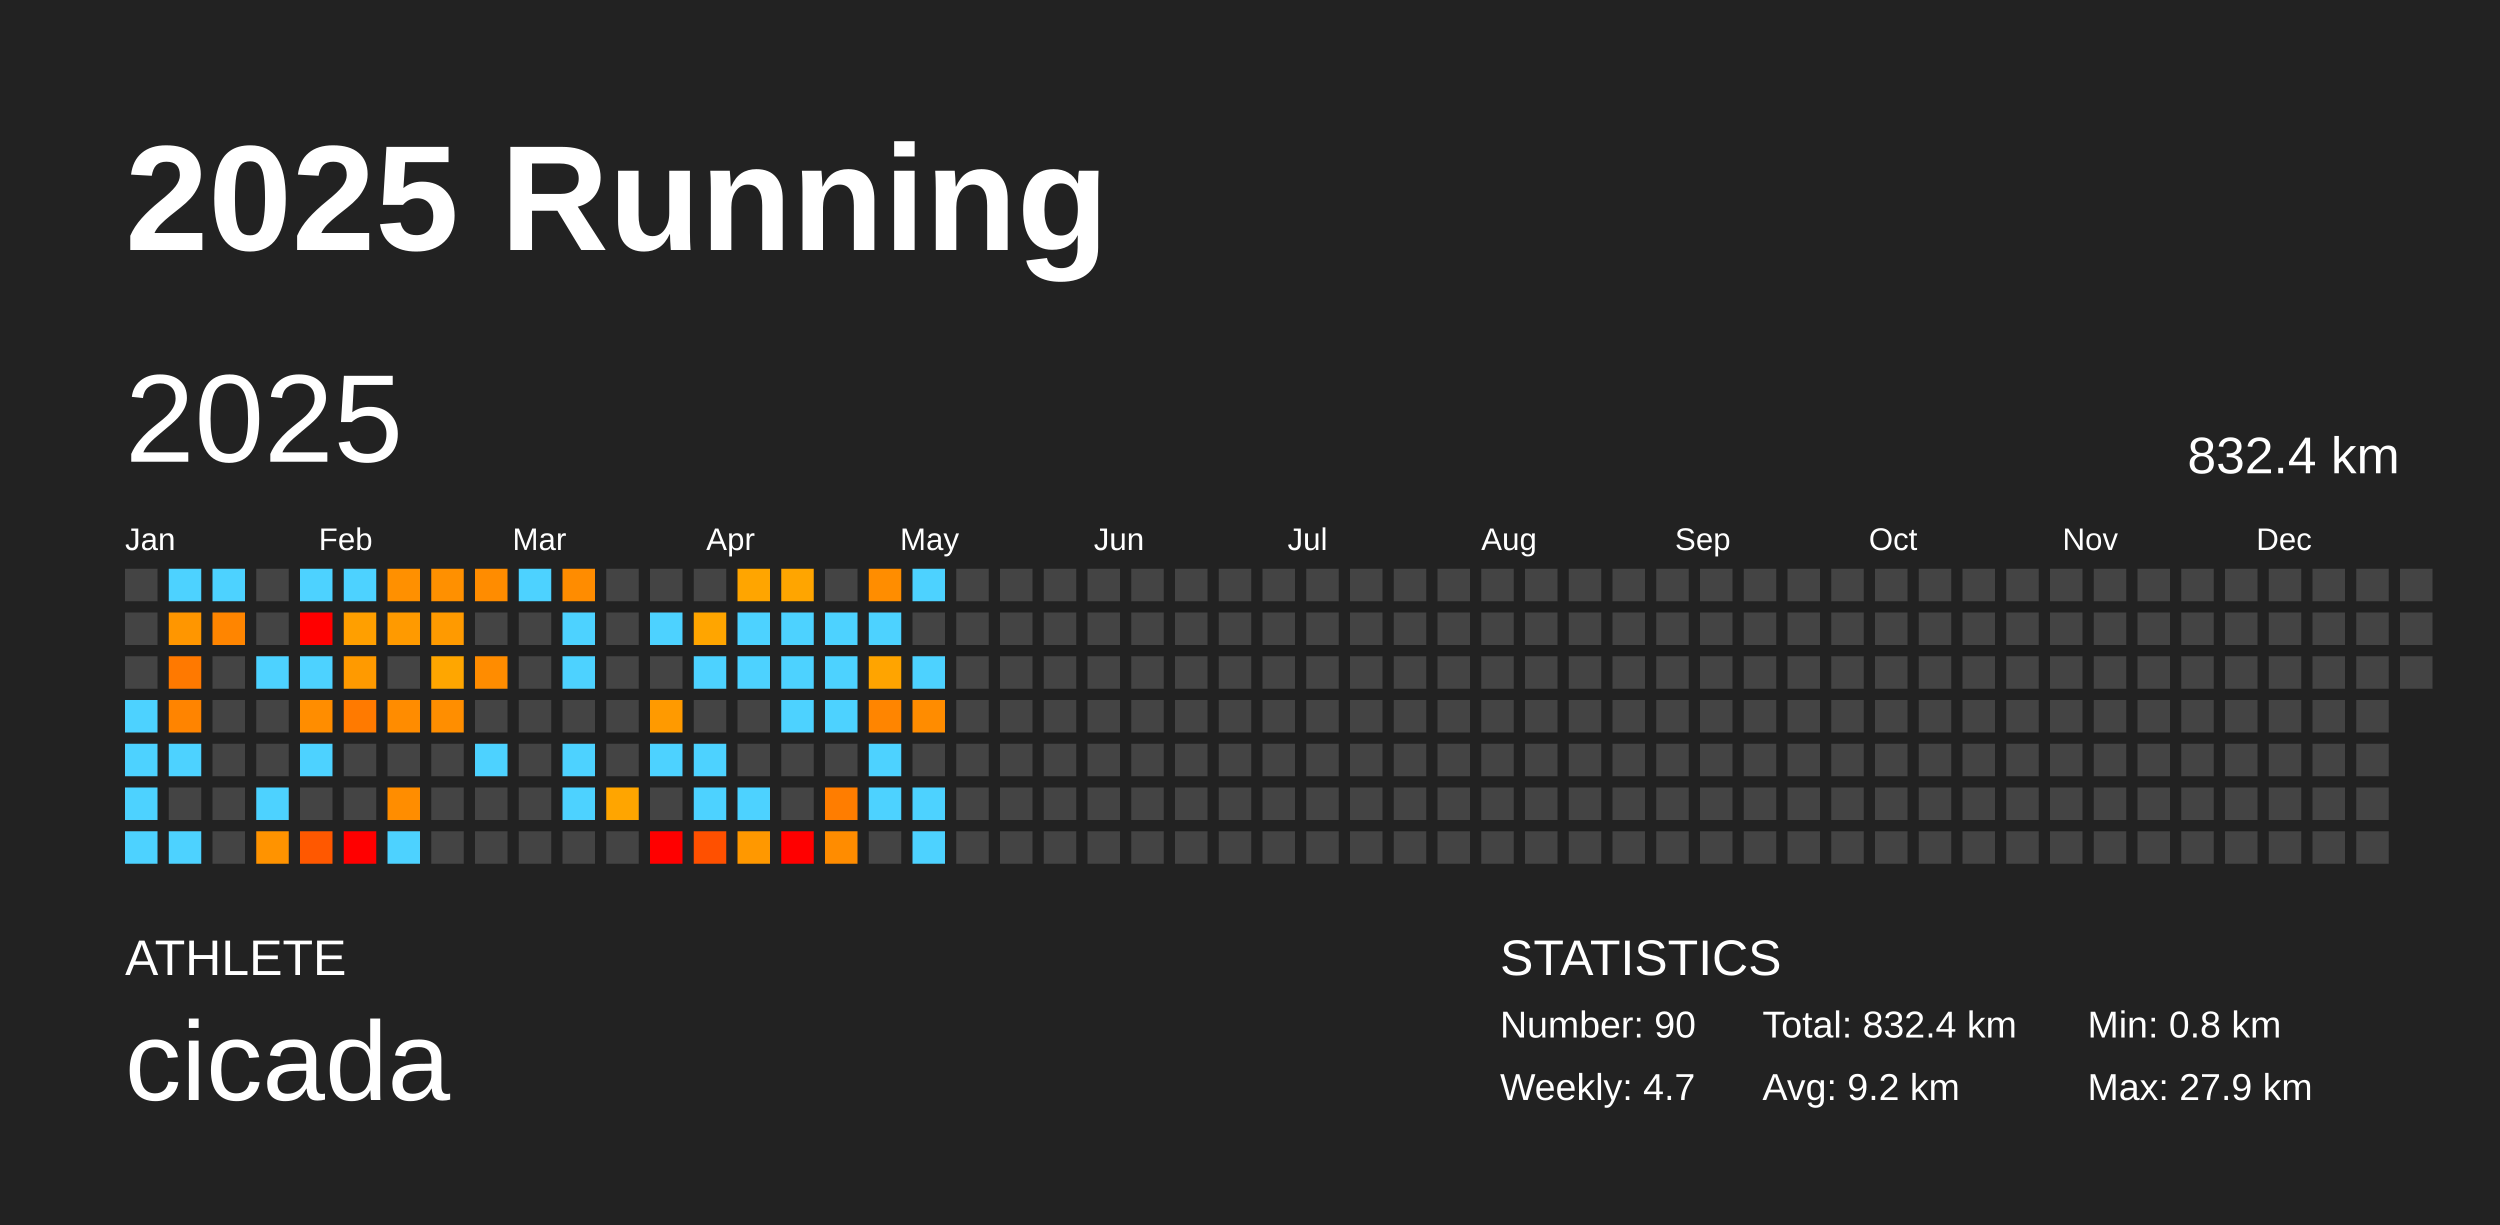
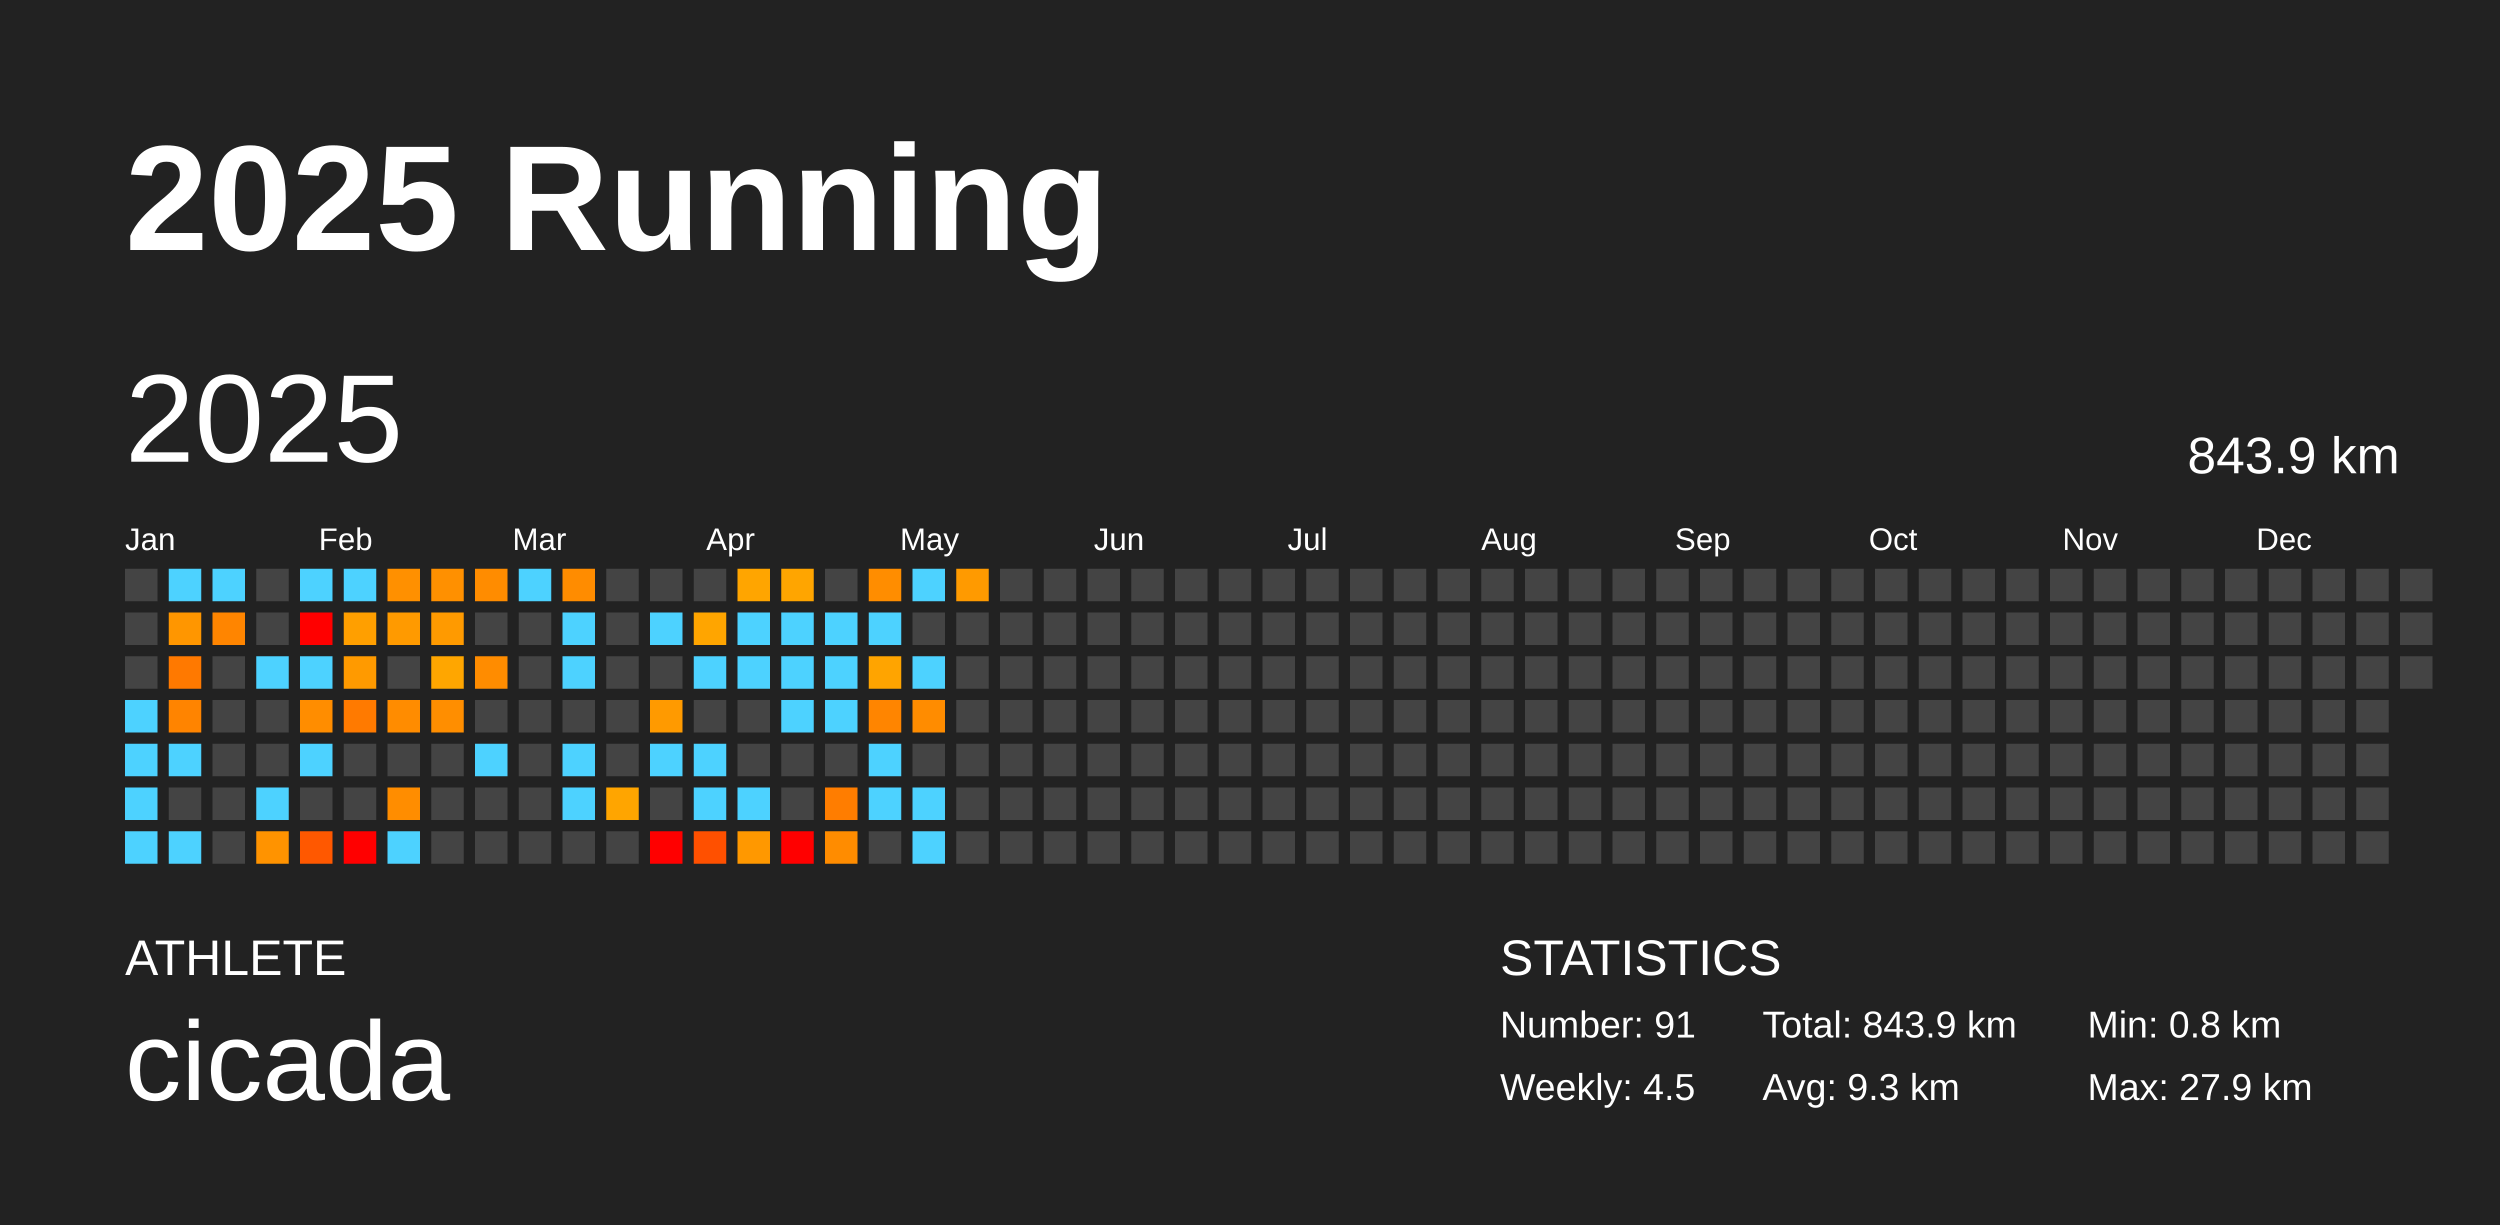
<svg xmlns="http://www.w3.org/2000/svg" baseProfile="full" height="98mm" version="1.1" viewBox="0,0,200,98" width="200mm">
  <defs />
  <rect fill="#222222" height="98" width="200" x="0" y="0" />
  <text fill="#FFFFFF" style="font-size:12px; font-family:Arial; font-weight:bold;" x="10" y="20">2025 Running</text>
  <text fill="#FFFFFF" style="font-size:4px; font-family:Arial" x="10" y="78">ATHLETE</text>
  <text fill="#FFFFFF" style="font-size:9px; font-family:Arial" x="10" y="88">cicada</text>
  <text fill="#FFFFFF" style="font-size:4px; font-family:Arial" x="120" y="78">STATISTICS</text>
-   <text fill="#FFFFFF" style="font-size:3px; font-family:Arial" x="120" y="83">Number: 90</text>
-   <text fill="#FFFFFF" style="font-size:3px; font-family:Arial" x="120" y="88">Weekly: 4.7</text>
-   <text fill="#FFFFFF" style="font-size:3px; font-family:Arial" x="141" y="83">Total: 832.4 km</text>
-   <text fill="#FFFFFF" style="font-size:3px; font-family:Arial" x="141" y="88">Avg: 9.2 km</text>
+   <text fill="#FFFFFF" style="font-size:3px; font-family:Arial" x="120" y="83">Number: 91</text>
+   <text fill="#FFFFFF" style="font-size:3px; font-family:Arial" x="120" y="88">Weekly: 4.5</text>
+   <text fill="#FFFFFF" style="font-size:3px; font-family:Arial" x="141" y="83">Total: 843.9 km</text>
+   <text fill="#FFFFFF" style="font-size:3px; font-family:Arial" x="141" y="88">Avg: 9.3 km</text>
  <text fill="#FFFFFF" style="font-size:3px; font-family:Arial" x="167" y="83">Min: 0.8 km</text>
  <text fill="#FFFFFF" style="font-size:3px; font-family:Arial" x="167" y="88">Max: 27.9 km</text>
  <text dominant-baseline="hanging" fill="#FFFFFF" style="font-size:10.0px; font-family:Arial;" x="10" y="30">2025</text>
-   <text dominant-baseline="hanging" fill="#FFFFFF" style="font-size:4.125px; font-family:Arial;" x="175" y="35">832.4 km</text>
+   <text dominant-baseline="hanging" fill="#FFFFFF" style="font-size:4.125px; font-family:Arial;" x="175" y="35">843.9 km</text>
  <text fill="#FFFFFF" style="font-size:2.5px; font-family:Arial" x="10.0" y="44">Jan</text>
  <text fill="#FFFFFF" style="font-size:2.5px; font-family:Arial" x="25.5" y="44">Feb</text>
  <text fill="#FFFFFF" style="font-size:2.5px; font-family:Arial" x="41.0" y="44">Mar</text>
  <text fill="#FFFFFF" style="font-size:2.5px; font-family:Arial" x="56.5" y="44">Apr</text>
  <text fill="#FFFFFF" style="font-size:2.5px; font-family:Arial" x="72.0" y="44">May</text>
  <text fill="#FFFFFF" style="font-size:2.5px; font-family:Arial" x="87.5" y="44">Jun</text>
  <text fill="#FFFFFF" style="font-size:2.5px; font-family:Arial" x="103.0" y="44">Jul</text>
  <text fill="#FFFFFF" style="font-size:2.5px; font-family:Arial" x="118.5" y="44">Aug</text>
  <text fill="#FFFFFF" style="font-size:2.5px; font-family:Arial" x="134.0" y="44">Sep</text>
  <text fill="#FFFFFF" style="font-size:2.5px; font-family:Arial" x="149.5" y="44">Oct</text>
  <text fill="#FFFFFF" style="font-size:2.5px; font-family:Arial" x="165.0" y="44">Nov</text>
  <text fill="#FFFFFF" style="font-size:2.5px; font-family:Arial" x="180.5" y="44">Dec</text>
  <rect fill="#444444" height="2.6" width="2.6" x="10.0" y="45.5" />
  <rect fill="#444444" height="2.6" width="2.6" x="10.0" y="49.0" />
  <rect fill="#444444" height="2.6" width="2.6" x="10.0" y="52.5" />
  <rect fill="#4dd2ff" height="2.6" width="2.6" x="10.0" y="56.0" />
  <rect fill="#4dd2ff" height="2.6" width="2.6" x="10.0" y="59.5" />
  <rect fill="#4dd2ff" height="2.6" width="2.6" x="10.0" y="63.0" />
  <rect fill="#4dd2ff" height="2.6" width="2.6" x="10.0" y="66.5" />
  <rect fill="#4dd2ff" height="2.6" width="2.6" x="13.5" y="45.5" />
  <rect fill="#ff9600" height="2.6" width="2.6" x="13.5" y="49.0" />
  <rect fill="#ff7900" height="2.6" width="2.6" x="13.5" y="52.5" />
  <rect fill="#ff8400" height="2.6" width="2.6" x="13.5" y="56.0" />
  <rect fill="#4dd2ff" height="2.6" width="2.6" x="13.5" y="59.5" />
  <rect fill="#444444" height="2.6" width="2.6" x="13.5" y="63.0" />
  <rect fill="#4dd2ff" height="2.6" width="2.6" x="13.5" y="66.5" />
  <rect fill="#4dd2ff" height="2.6" width="2.6" x="17.0" y="45.5" />
  <rect fill="#ff8500" height="2.6" width="2.6" x="17.0" y="49.0" />
  <rect fill="#444444" height="2.6" width="2.6" x="17.0" y="52.5" />
  <rect fill="#444444" height="2.6" width="2.6" x="17.0" y="56.0" />
  <rect fill="#444444" height="2.6" width="2.6" x="17.0" y="59.5" />
  <rect fill="#444444" height="2.6" width="2.6" x="17.0" y="63.0" />
  <rect fill="#444444" height="2.6" width="2.6" x="17.0" y="66.5" />
  <rect fill="#444444" height="2.6" width="2.6" x="20.5" y="45.5" />
  <rect fill="#444444" height="2.6" width="2.6" x="20.5" y="49.0" />
  <rect fill="#4dd2ff" height="2.6" width="2.6" x="20.5" y="52.5" />
  <rect fill="#444444" height="2.6" width="2.6" x="20.5" y="56.0" />
  <rect fill="#444444" height="2.6" width="2.6" x="20.5" y="59.5" />
  <rect fill="#4dd2ff" height="2.6" width="2.6" x="20.5" y="63.0" />
  <rect fill="#ff9300" height="2.6" width="2.6" x="20.5" y="66.5" />
  <rect fill="#4dd2ff" height="2.6" width="2.6" x="24.0" y="45.5" />
  <rect fill="red" height="2.6" width="2.6" x="24.0" y="49.0" />
  <rect fill="#4dd2ff" height="2.6" width="2.6" x="24.0" y="52.5" />
  <rect fill="#ff8d00" height="2.6" width="2.6" x="24.0" y="56.0" />
  <rect fill="#4dd2ff" height="2.6" width="2.6" x="24.0" y="59.5" />
  <rect fill="#444444" height="2.6" width="2.6" x="24.0" y="63.0" />
  <rect fill="#ff5800" height="2.6" width="2.6" x="24.0" y="66.5" />
  <rect fill="#4dd2ff" height="2.6" width="2.6" x="27.5" y="45.5" />
  <rect fill="#ff9f00" height="2.6" width="2.6" x="27.5" y="49.0" />
  <rect fill="#ff9a00" height="2.6" width="2.6" x="27.5" y="52.5" />
  <rect fill="#ff7a00" height="2.6" width="2.6" x="27.5" y="56.0" />
  <rect fill="#444444" height="2.6" width="2.6" x="27.5" y="59.5" />
  <rect fill="#444444" height="2.6" width="2.6" x="27.5" y="63.0" />
  <rect fill="red" height="2.6" width="2.6" x="27.5" y="66.5" />
  <rect fill="#ff9000" height="2.6" width="2.6" x="31.0" y="45.5" />
  <rect fill="#ff9a00" height="2.6" width="2.6" x="31.0" y="49.0" />
  <rect fill="#444444" height="2.6" width="2.6" x="31.0" y="52.5" />
  <rect fill="#ff8c00" height="2.6" width="2.6" x="31.0" y="56.0" />
  <rect fill="#444444" height="2.6" width="2.6" x="31.0" y="59.5" />
  <rect fill="#ff8d00" height="2.6" width="2.6" x="31.0" y="63.0" />
  <rect fill="#4dd2ff" height="2.6" width="2.6" x="31.0" y="66.5" />
  <rect fill="#ff9000" height="2.6" width="2.6" x="34.5" y="45.5" />
  <rect fill="#ff9a00" height="2.6" width="2.6" x="34.5" y="49.0" />
  <rect fill="#ffa600" height="2.6" width="2.6" x="34.5" y="52.5" />
  <rect fill="#ff8e00" height="2.6" width="2.6" x="34.5" y="56.0" />
  <rect fill="#444444" height="2.6" width="2.6" x="34.5" y="59.5" />
  <rect fill="#444444" height="2.6" width="2.6" x="34.5" y="63.0" />
  <rect fill="#444444" height="2.6" width="2.6" x="34.5" y="66.5" />
  <rect fill="#ff8c00" height="2.6" width="2.6" x="38.0" y="45.5" />
  <rect fill="#444444" height="2.6" width="2.6" x="38.0" y="49.0" />
  <rect fill="#ff8c00" height="2.6" width="2.6" x="38.0" y="52.5" />
  <rect fill="#444444" height="2.6" width="2.6" x="38.0" y="56.0" />
  <rect fill="#4dd2ff" height="2.6" width="2.6" x="38.0" y="59.5" />
  <rect fill="#444444" height="2.6" width="2.6" x="38.0" y="63.0" />
  <rect fill="#444444" height="2.6" width="2.6" x="38.0" y="66.5" />
  <rect fill="#4dd2ff" height="2.6" width="2.6" x="41.5" y="45.5" />
  <rect fill="#444444" height="2.6" width="2.6" x="41.5" y="49.0" />
  <rect fill="#444444" height="2.6" width="2.6" x="41.5" y="52.5" />
  <rect fill="#444444" height="2.6" width="2.6" x="41.5" y="56.0" />
  <rect fill="#444444" height="2.6" width="2.6" x="41.5" y="59.5" />
  <rect fill="#444444" height="2.6" width="2.6" x="41.5" y="63.0" />
  <rect fill="#444444" height="2.6" width="2.6" x="41.5" y="66.5" />
  <rect fill="#ff8c00" height="2.6" width="2.6" x="45.0" y="45.5" />
  <rect fill="#4dd2ff" height="2.6" width="2.6" x="45.0" y="49.0" />
  <rect fill="#4dd2ff" height="2.6" width="2.6" x="45.0" y="52.5" />
  <rect fill="#444444" height="2.6" width="2.6" x="45.0" y="56.0" />
  <rect fill="#4dd2ff" height="2.6" width="2.6" x="45.0" y="59.5" />
  <rect fill="#4dd2ff" height="2.6" width="2.6" x="45.0" y="63.0" />
  <rect fill="#444444" height="2.6" width="2.6" x="45.0" y="66.5" />
  <rect fill="#444444" height="2.6" width="2.6" x="48.5" y="45.5" />
  <rect fill="#444444" height="2.6" width="2.6" x="48.5" y="49.0" />
  <rect fill="#444444" height="2.6" width="2.6" x="48.5" y="52.5" />
  <rect fill="#444444" height="2.6" width="2.6" x="48.5" y="56.0" />
  <rect fill="#444444" height="2.6" width="2.6" x="48.5" y="59.5" />
  <rect fill="#ffa500" height="2.6" width="2.6" x="48.5" y="63.0" />
  <rect fill="#444444" height="2.6" width="2.6" x="48.5" y="66.5" />
  <rect fill="#444444" height="2.6" width="2.6" x="52.0" y="45.5" />
  <rect fill="#4dd2ff" height="2.6" width="2.6" x="52.0" y="49.0" />
  <rect fill="#444444" height="2.6" width="2.6" x="52.0" y="52.5" />
  <rect fill="#ff9a00" height="2.6" width="2.6" x="52.0" y="56.0" />
  <rect fill="#4dd2ff" height="2.6" width="2.6" x="52.0" y="59.5" />
  <rect fill="#444444" height="2.6" width="2.6" x="52.0" y="63.0" />
  <rect fill="red" height="2.6" width="2.6" x="52.0" y="66.5" />
  <rect fill="#444444" height="2.6" width="2.6" x="55.5" y="45.5" />
  <rect fill="#ffa500" height="2.6" width="2.6" x="55.5" y="49.0" />
  <rect fill="#4dd2ff" height="2.6" width="2.6" x="55.5" y="52.5" />
  <rect fill="#444444" height="2.6" width="2.6" x="55.5" y="56.0" />
  <rect fill="#4dd2ff" height="2.6" width="2.6" x="55.5" y="59.5" />
  <rect fill="#4dd2ff" height="2.6" width="2.6" x="55.5" y="63.0" />
  <rect fill="#ff5000" height="2.6" width="2.6" x="55.5" y="66.5" />
  <rect fill="#ffa500" height="2.6" width="2.6" x="59.0" y="45.5" />
  <rect fill="#4dd2ff" height="2.6" width="2.6" x="59.0" y="49.0" />
  <rect fill="#4dd2ff" height="2.6" width="2.6" x="59.0" y="52.5" />
  <rect fill="#444444" height="2.6" width="2.6" x="59.0" y="56.0" />
  <rect fill="#444444" height="2.6" width="2.6" x="59.0" y="59.5" />
  <rect fill="#4dd2ff" height="2.6" width="2.6" x="59.0" y="63.0" />
  <rect fill="#ff9800" height="2.6" width="2.6" x="59.0" y="66.5" />
  <rect fill="#ffa500" height="2.6" width="2.6" x="62.5" y="45.5" />
  <rect fill="#4dd2ff" height="2.6" width="2.6" x="62.5" y="49.0" />
  <rect fill="#4dd2ff" height="2.6" width="2.6" x="62.5" y="52.5" />
  <rect fill="#4dd2ff" height="2.6" width="2.6" x="62.5" y="56.0" />
  <rect fill="#444444" height="2.6" width="2.6" x="62.5" y="59.5" />
  <rect fill="#444444" height="2.6" width="2.6" x="62.5" y="63.0" />
  <rect fill="red" height="2.6" width="2.6" x="62.5" y="66.5" />
  <rect fill="#444444" height="2.6" width="2.6" x="66.0" y="45.5" />
  <rect fill="#4dd2ff" height="2.6" width="2.6" x="66.0" y="49.0" />
  <rect fill="#4dd2ff" height="2.6" width="2.6" x="66.0" y="52.5" />
  <rect fill="#4dd2ff" height="2.6" width="2.6" x="66.0" y="56.0" />
  <rect fill="#444444" height="2.6" width="2.6" x="66.0" y="59.5" />
  <rect fill="#ff7d00" height="2.6" width="2.6" x="66.0" y="63.0" />
  <rect fill="#ff8c00" height="2.6" width="2.6" x="66.0" y="66.5" />
  <rect fill="#ff8d00" height="2.6" width="2.6" x="69.5" y="45.5" />
  <rect fill="#4dd2ff" height="2.6" width="2.6" x="69.5" y="49.0" />
  <rect fill="#ffa400" height="2.6" width="2.6" x="69.5" y="52.5" />
  <rect fill="#ff8500" height="2.6" width="2.6" x="69.5" y="56.0" />
  <rect fill="#4dd2ff" height="2.6" width="2.6" x="69.5" y="59.5" />
  <rect fill="#4dd2ff" height="2.6" width="2.6" x="69.5" y="63.0" />
  <rect fill="#444444" height="2.6" width="2.6" x="69.5" y="66.5" />
  <rect fill="#4dd2ff" height="2.6" width="2.6" x="73.0" y="45.5" />
  <rect fill="#444444" height="2.6" width="2.6" x="73.0" y="49.0" />
  <rect fill="#4dd2ff" height="2.6" width="2.6" x="73.0" y="52.5" />
  <rect fill="#ff8c00" height="2.6" width="2.6" x="73.0" y="56.0" />
  <rect fill="#444444" height="2.6" width="2.6" x="73.0" y="59.5" />
  <rect fill="#4dd2ff" height="2.6" width="2.6" x="73.0" y="63.0" />
  <rect fill="#4dd2ff" height="2.6" width="2.6" x="73.0" y="66.5" />
-   <rect fill="#444444" height="2.6" width="2.6" x="76.5" y="45.5" />
+   <rect fill="#ff9a00" height="2.6" width="2.6" x="76.5" y="45.5" />
  <rect fill="#444444" height="2.6" width="2.6" x="76.5" y="49.0" />
  <rect fill="#444444" height="2.6" width="2.6" x="76.5" y="52.5" />
  <rect fill="#444444" height="2.6" width="2.6" x="76.5" y="56.0" />
  <rect fill="#444444" height="2.6" width="2.6" x="76.5" y="59.5" />
  <rect fill="#444444" height="2.6" width="2.6" x="76.5" y="63.0" />
  <rect fill="#444444" height="2.6" width="2.6" x="76.5" y="66.5" />
  <rect fill="#444444" height="2.6" width="2.6" x="80.0" y="45.5" />
  <rect fill="#444444" height="2.6" width="2.6" x="80.0" y="49.0" />
  <rect fill="#444444" height="2.6" width="2.6" x="80.0" y="52.5" />
  <rect fill="#444444" height="2.6" width="2.6" x="80.0" y="56.0" />
  <rect fill="#444444" height="2.6" width="2.6" x="80.0" y="59.5" />
  <rect fill="#444444" height="2.6" width="2.6" x="80.0" y="63.0" />
  <rect fill="#444444" height="2.6" width="2.6" x="80.0" y="66.5" />
  <rect fill="#444444" height="2.6" width="2.6" x="83.5" y="45.5" />
  <rect fill="#444444" height="2.6" width="2.6" x="83.5" y="49.0" />
  <rect fill="#444444" height="2.6" width="2.6" x="83.5" y="52.5" />
  <rect fill="#444444" height="2.6" width="2.6" x="83.5" y="56.0" />
  <rect fill="#444444" height="2.6" width="2.6" x="83.5" y="59.5" />
  <rect fill="#444444" height="2.6" width="2.6" x="83.5" y="63.0" />
  <rect fill="#444444" height="2.6" width="2.6" x="83.5" y="66.5" />
  <rect fill="#444444" height="2.6" width="2.6" x="87.0" y="45.5" />
  <rect fill="#444444" height="2.6" width="2.6" x="87.0" y="49.0" />
  <rect fill="#444444" height="2.6" width="2.6" x="87.0" y="52.5" />
  <rect fill="#444444" height="2.6" width="2.6" x="87.0" y="56.0" />
  <rect fill="#444444" height="2.6" width="2.6" x="87.0" y="59.5" />
  <rect fill="#444444" height="2.6" width="2.6" x="87.0" y="63.0" />
  <rect fill="#444444" height="2.6" width="2.6" x="87.0" y="66.5" />
  <rect fill="#444444" height="2.6" width="2.6" x="90.5" y="45.5" />
  <rect fill="#444444" height="2.6" width="2.6" x="90.5" y="49.0" />
  <rect fill="#444444" height="2.6" width="2.6" x="90.5" y="52.5" />
  <rect fill="#444444" height="2.6" width="2.6" x="90.5" y="56.0" />
  <rect fill="#444444" height="2.6" width="2.6" x="90.5" y="59.5" />
  <rect fill="#444444" height="2.6" width="2.6" x="90.5" y="63.0" />
  <rect fill="#444444" height="2.6" width="2.6" x="90.5" y="66.5" />
  <rect fill="#444444" height="2.6" width="2.6" x="94.0" y="45.5" />
  <rect fill="#444444" height="2.6" width="2.6" x="94.0" y="49.0" />
  <rect fill="#444444" height="2.6" width="2.6" x="94.0" y="52.5" />
  <rect fill="#444444" height="2.6" width="2.6" x="94.0" y="56.0" />
  <rect fill="#444444" height="2.6" width="2.6" x="94.0" y="59.5" />
  <rect fill="#444444" height="2.6" width="2.6" x="94.0" y="63.0" />
  <rect fill="#444444" height="2.6" width="2.6" x="94.0" y="66.5" />
  <rect fill="#444444" height="2.6" width="2.6" x="97.5" y="45.5" />
  <rect fill="#444444" height="2.6" width="2.6" x="97.5" y="49.0" />
  <rect fill="#444444" height="2.6" width="2.6" x="97.5" y="52.5" />
  <rect fill="#444444" height="2.6" width="2.6" x="97.5" y="56.0" />
  <rect fill="#444444" height="2.6" width="2.6" x="97.5" y="59.5" />
  <rect fill="#444444" height="2.6" width="2.6" x="97.5" y="63.0" />
  <rect fill="#444444" height="2.6" width="2.6" x="97.5" y="66.5" />
  <rect fill="#444444" height="2.6" width="2.6" x="101.0" y="45.5" />
  <rect fill="#444444" height="2.6" width="2.6" x="101.0" y="49.0" />
  <rect fill="#444444" height="2.6" width="2.6" x="101.0" y="52.5" />
  <rect fill="#444444" height="2.6" width="2.6" x="101.0" y="56.0" />
  <rect fill="#444444" height="2.6" width="2.6" x="101.0" y="59.5" />
  <rect fill="#444444" height="2.6" width="2.6" x="101.0" y="63.0" />
  <rect fill="#444444" height="2.6" width="2.6" x="101.0" y="66.5" />
  <rect fill="#444444" height="2.6" width="2.6" x="104.5" y="45.5" />
  <rect fill="#444444" height="2.6" width="2.6" x="104.5" y="49.0" />
  <rect fill="#444444" height="2.6" width="2.6" x="104.5" y="52.5" />
  <rect fill="#444444" height="2.6" width="2.6" x="104.5" y="56.0" />
  <rect fill="#444444" height="2.6" width="2.6" x="104.5" y="59.5" />
  <rect fill="#444444" height="2.6" width="2.6" x="104.5" y="63.0" />
  <rect fill="#444444" height="2.6" width="2.6" x="104.5" y="66.5" />
  <rect fill="#444444" height="2.6" width="2.6" x="108.0" y="45.5" />
  <rect fill="#444444" height="2.6" width="2.6" x="108.0" y="49.0" />
  <rect fill="#444444" height="2.6" width="2.6" x="108.0" y="52.5" />
  <rect fill="#444444" height="2.6" width="2.6" x="108.0" y="56.0" />
  <rect fill="#444444" height="2.6" width="2.6" x="108.0" y="59.5" />
  <rect fill="#444444" height="2.6" width="2.6" x="108.0" y="63.0" />
  <rect fill="#444444" height="2.6" width="2.6" x="108.0" y="66.5" />
  <rect fill="#444444" height="2.6" width="2.6" x="111.5" y="45.5" />
  <rect fill="#444444" height="2.6" width="2.6" x="111.5" y="49.0" />
  <rect fill="#444444" height="2.6" width="2.6" x="111.5" y="52.5" />
  <rect fill="#444444" height="2.6" width="2.6" x="111.5" y="56.0" />
  <rect fill="#444444" height="2.6" width="2.6" x="111.5" y="59.5" />
  <rect fill="#444444" height="2.6" width="2.6" x="111.5" y="63.0" />
  <rect fill="#444444" height="2.6" width="2.6" x="111.5" y="66.5" />
  <rect fill="#444444" height="2.6" width="2.6" x="115.0" y="45.5" />
  <rect fill="#444444" height="2.6" width="2.6" x="115.0" y="49.0" />
  <rect fill="#444444" height="2.6" width="2.6" x="115.0" y="52.5" />
  <rect fill="#444444" height="2.6" width="2.6" x="115.0" y="56.0" />
  <rect fill="#444444" height="2.6" width="2.6" x="115.0" y="59.5" />
  <rect fill="#444444" height="2.6" width="2.6" x="115.0" y="63.0" />
  <rect fill="#444444" height="2.6" width="2.6" x="115.0" y="66.5" />
  <rect fill="#444444" height="2.6" width="2.6" x="118.5" y="45.5" />
  <rect fill="#444444" height="2.6" width="2.6" x="118.5" y="49.0" />
  <rect fill="#444444" height="2.6" width="2.6" x="118.5" y="52.5" />
  <rect fill="#444444" height="2.6" width="2.6" x="118.5" y="56.0" />
  <rect fill="#444444" height="2.6" width="2.6" x="118.5" y="59.5" />
  <rect fill="#444444" height="2.6" width="2.6" x="118.5" y="63.0" />
  <rect fill="#444444" height="2.6" width="2.6" x="118.5" y="66.5" />
  <rect fill="#444444" height="2.6" width="2.6" x="122.0" y="45.5" />
  <rect fill="#444444" height="2.6" width="2.6" x="122.0" y="49.0" />
  <rect fill="#444444" height="2.6" width="2.6" x="122.0" y="52.5" />
  <rect fill="#444444" height="2.6" width="2.6" x="122.0" y="56.0" />
  <rect fill="#444444" height="2.6" width="2.6" x="122.0" y="59.5" />
  <rect fill="#444444" height="2.6" width="2.6" x="122.0" y="63.0" />
  <rect fill="#444444" height="2.6" width="2.6" x="122.0" y="66.5" />
  <rect fill="#444444" height="2.6" width="2.6" x="125.5" y="45.5" />
  <rect fill="#444444" height="2.6" width="2.6" x="125.5" y="49.0" />
  <rect fill="#444444" height="2.6" width="2.6" x="125.5" y="52.5" />
  <rect fill="#444444" height="2.6" width="2.6" x="125.5" y="56.0" />
  <rect fill="#444444" height="2.6" width="2.6" x="125.5" y="59.5" />
  <rect fill="#444444" height="2.6" width="2.6" x="125.5" y="63.0" />
  <rect fill="#444444" height="2.6" width="2.6" x="125.5" y="66.5" />
  <rect fill="#444444" height="2.6" width="2.6" x="129.0" y="45.5" />
  <rect fill="#444444" height="2.6" width="2.6" x="129.0" y="49.0" />
  <rect fill="#444444" height="2.6" width="2.6" x="129.0" y="52.5" />
  <rect fill="#444444" height="2.6" width="2.6" x="129.0" y="56.0" />
  <rect fill="#444444" height="2.6" width="2.6" x="129.0" y="59.5" />
  <rect fill="#444444" height="2.6" width="2.6" x="129.0" y="63.0" />
  <rect fill="#444444" height="2.6" width="2.6" x="129.0" y="66.5" />
  <rect fill="#444444" height="2.6" width="2.6" x="132.5" y="45.5" />
  <rect fill="#444444" height="2.6" width="2.6" x="132.5" y="49.0" />
  <rect fill="#444444" height="2.6" width="2.6" x="132.5" y="52.5" />
  <rect fill="#444444" height="2.6" width="2.6" x="132.5" y="56.0" />
  <rect fill="#444444" height="2.6" width="2.6" x="132.5" y="59.5" />
  <rect fill="#444444" height="2.6" width="2.6" x="132.5" y="63.0" />
  <rect fill="#444444" height="2.6" width="2.6" x="132.5" y="66.5" />
  <rect fill="#444444" height="2.6" width="2.6" x="136.0" y="45.5" />
  <rect fill="#444444" height="2.6" width="2.6" x="136.0" y="49.0" />
  <rect fill="#444444" height="2.6" width="2.6" x="136.0" y="52.5" />
  <rect fill="#444444" height="2.6" width="2.6" x="136.0" y="56.0" />
  <rect fill="#444444" height="2.6" width="2.6" x="136.0" y="59.5" />
  <rect fill="#444444" height="2.6" width="2.6" x="136.0" y="63.0" />
  <rect fill="#444444" height="2.6" width="2.6" x="136.0" y="66.5" />
  <rect fill="#444444" height="2.6" width="2.6" x="139.5" y="45.5" />
  <rect fill="#444444" height="2.6" width="2.6" x="139.5" y="49.0" />
  <rect fill="#444444" height="2.6" width="2.6" x="139.5" y="52.5" />
  <rect fill="#444444" height="2.6" width="2.6" x="139.5" y="56.0" />
  <rect fill="#444444" height="2.6" width="2.6" x="139.5" y="59.5" />
  <rect fill="#444444" height="2.6" width="2.6" x="139.5" y="63.0" />
  <rect fill="#444444" height="2.6" width="2.6" x="139.5" y="66.5" />
  <rect fill="#444444" height="2.6" width="2.6" x="143.0" y="45.5" />
  <rect fill="#444444" height="2.6" width="2.6" x="143.0" y="49.0" />
  <rect fill="#444444" height="2.6" width="2.6" x="143.0" y="52.5" />
  <rect fill="#444444" height="2.6" width="2.6" x="143.0" y="56.0" />
  <rect fill="#444444" height="2.6" width="2.6" x="143.0" y="59.5" />
  <rect fill="#444444" height="2.6" width="2.6" x="143.0" y="63.0" />
  <rect fill="#444444" height="2.6" width="2.6" x="143.0" y="66.5" />
  <rect fill="#444444" height="2.6" width="2.6" x="146.5" y="45.5" />
  <rect fill="#444444" height="2.6" width="2.6" x="146.5" y="49.0" />
  <rect fill="#444444" height="2.6" width="2.6" x="146.5" y="52.5" />
  <rect fill="#444444" height="2.6" width="2.6" x="146.5" y="56.0" />
  <rect fill="#444444" height="2.6" width="2.6" x="146.5" y="59.5" />
  <rect fill="#444444" height="2.6" width="2.6" x="146.5" y="63.0" />
  <rect fill="#444444" height="2.6" width="2.6" x="146.5" y="66.5" />
  <rect fill="#444444" height="2.6" width="2.6" x="150.0" y="45.5" />
  <rect fill="#444444" height="2.6" width="2.6" x="150.0" y="49.0" />
  <rect fill="#444444" height="2.6" width="2.6" x="150.0" y="52.5" />
  <rect fill="#444444" height="2.6" width="2.6" x="150.0" y="56.0" />
  <rect fill="#444444" height="2.6" width="2.6" x="150.0" y="59.5" />
  <rect fill="#444444" height="2.6" width="2.6" x="150.0" y="63.0" />
  <rect fill="#444444" height="2.6" width="2.6" x="150.0" y="66.5" />
  <rect fill="#444444" height="2.6" width="2.6" x="153.5" y="45.5" />
  <rect fill="#444444" height="2.6" width="2.6" x="153.5" y="49.0" />
  <rect fill="#444444" height="2.6" width="2.6" x="153.5" y="52.5" />
  <rect fill="#444444" height="2.6" width="2.6" x="153.5" y="56.0" />
  <rect fill="#444444" height="2.6" width="2.6" x="153.5" y="59.5" />
  <rect fill="#444444" height="2.6" width="2.6" x="153.5" y="63.0" />
  <rect fill="#444444" height="2.6" width="2.6" x="153.5" y="66.5" />
  <rect fill="#444444" height="2.6" width="2.6" x="157.0" y="45.5" />
  <rect fill="#444444" height="2.6" width="2.6" x="157.0" y="49.0" />
  <rect fill="#444444" height="2.6" width="2.6" x="157.0" y="52.5" />
  <rect fill="#444444" height="2.6" width="2.6" x="157.0" y="56.0" />
  <rect fill="#444444" height="2.6" width="2.6" x="157.0" y="59.5" />
  <rect fill="#444444" height="2.6" width="2.6" x="157.0" y="63.0" />
  <rect fill="#444444" height="2.6" width="2.6" x="157.0" y="66.5" />
  <rect fill="#444444" height="2.6" width="2.6" x="160.5" y="45.5" />
  <rect fill="#444444" height="2.6" width="2.6" x="160.5" y="49.0" />
  <rect fill="#444444" height="2.6" width="2.6" x="160.5" y="52.5" />
  <rect fill="#444444" height="2.6" width="2.6" x="160.5" y="56.0" />
  <rect fill="#444444" height="2.6" width="2.6" x="160.5" y="59.5" />
  <rect fill="#444444" height="2.6" width="2.6" x="160.5" y="63.0" />
  <rect fill="#444444" height="2.6" width="2.6" x="160.5" y="66.5" />
  <rect fill="#444444" height="2.6" width="2.6" x="164.0" y="45.5" />
  <rect fill="#444444" height="2.6" width="2.6" x="164.0" y="49.0" />
  <rect fill="#444444" height="2.6" width="2.6" x="164.0" y="52.5" />
  <rect fill="#444444" height="2.6" width="2.6" x="164.0" y="56.0" />
  <rect fill="#444444" height="2.6" width="2.6" x="164.0" y="59.5" />
  <rect fill="#444444" height="2.6" width="2.6" x="164.0" y="63.0" />
  <rect fill="#444444" height="2.6" width="2.6" x="164.0" y="66.5" />
  <rect fill="#444444" height="2.6" width="2.6" x="167.5" y="45.5" />
  <rect fill="#444444" height="2.6" width="2.6" x="167.5" y="49.0" />
  <rect fill="#444444" height="2.6" width="2.6" x="167.5" y="52.5" />
  <rect fill="#444444" height="2.6" width="2.6" x="167.5" y="56.0" />
  <rect fill="#444444" height="2.6" width="2.6" x="167.5" y="59.5" />
  <rect fill="#444444" height="2.6" width="2.6" x="167.5" y="63.0" />
  <rect fill="#444444" height="2.6" width="2.6" x="167.5" y="66.5" />
  <rect fill="#444444" height="2.6" width="2.6" x="171.0" y="45.5" />
  <rect fill="#444444" height="2.6" width="2.6" x="171.0" y="49.0" />
  <rect fill="#444444" height="2.6" width="2.6" x="171.0" y="52.5" />
  <rect fill="#444444" height="2.6" width="2.6" x="171.0" y="56.0" />
  <rect fill="#444444" height="2.6" width="2.6" x="171.0" y="59.5" />
  <rect fill="#444444" height="2.6" width="2.6" x="171.0" y="63.0" />
  <rect fill="#444444" height="2.6" width="2.6" x="171.0" y="66.5" />
  <rect fill="#444444" height="2.6" width="2.6" x="174.5" y="45.5" />
  <rect fill="#444444" height="2.6" width="2.6" x="174.5" y="49.0" />
  <rect fill="#444444" height="2.6" width="2.6" x="174.5" y="52.5" />
  <rect fill="#444444" height="2.6" width="2.6" x="174.5" y="56.0" />
  <rect fill="#444444" height="2.6" width="2.6" x="174.5" y="59.5" />
  <rect fill="#444444" height="2.6" width="2.6" x="174.5" y="63.0" />
  <rect fill="#444444" height="2.6" width="2.6" x="174.5" y="66.5" />
  <rect fill="#444444" height="2.6" width="2.6" x="178.0" y="45.5" />
  <rect fill="#444444" height="2.6" width="2.6" x="178.0" y="49.0" />
  <rect fill="#444444" height="2.6" width="2.6" x="178.0" y="52.5" />
  <rect fill="#444444" height="2.6" width="2.6" x="178.0" y="56.0" />
  <rect fill="#444444" height="2.6" width="2.6" x="178.0" y="59.5" />
  <rect fill="#444444" height="2.6" width="2.6" x="178.0" y="63.0" />
  <rect fill="#444444" height="2.6" width="2.6" x="178.0" y="66.5" />
  <rect fill="#444444" height="2.6" width="2.6" x="181.5" y="45.5" />
  <rect fill="#444444" height="2.6" width="2.6" x="181.5" y="49.0" />
  <rect fill="#444444" height="2.6" width="2.6" x="181.5" y="52.5" />
  <rect fill="#444444" height="2.6" width="2.6" x="181.5" y="56.0" />
  <rect fill="#444444" height="2.6" width="2.6" x="181.5" y="59.5" />
  <rect fill="#444444" height="2.6" width="2.6" x="181.5" y="63.0" />
  <rect fill="#444444" height="2.6" width="2.6" x="181.5" y="66.5" />
  <rect fill="#444444" height="2.6" width="2.6" x="185.0" y="45.5" />
  <rect fill="#444444" height="2.6" width="2.6" x="185.0" y="49.0" />
  <rect fill="#444444" height="2.6" width="2.6" x="185.0" y="52.5" />
  <rect fill="#444444" height="2.6" width="2.6" x="185.0" y="56.0" />
  <rect fill="#444444" height="2.6" width="2.6" x="185.0" y="59.5" />
  <rect fill="#444444" height="2.6" width="2.6" x="185.0" y="63.0" />
  <rect fill="#444444" height="2.6" width="2.6" x="185.0" y="66.5" />
  <rect fill="#444444" height="2.6" width="2.6" x="188.5" y="45.5" />
  <rect fill="#444444" height="2.6" width="2.6" x="188.5" y="49.0" />
  <rect fill="#444444" height="2.6" width="2.6" x="188.5" y="52.5" />
  <rect fill="#444444" height="2.6" width="2.6" x="188.5" y="56.0" />
  <rect fill="#444444" height="2.6" width="2.6" x="188.5" y="59.5" />
  <rect fill="#444444" height="2.6" width="2.6" x="188.5" y="63.0" />
  <rect fill="#444444" height="2.6" width="2.6" x="188.5" y="66.5" />
  <rect fill="#444444" height="2.6" width="2.6" x="192.0" y="45.5" />
  <rect fill="#444444" height="2.6" width="2.6" x="192.0" y="49.0" />
  <rect fill="#444444" height="2.6" width="2.6" x="192.0" y="52.5" />
</svg>
